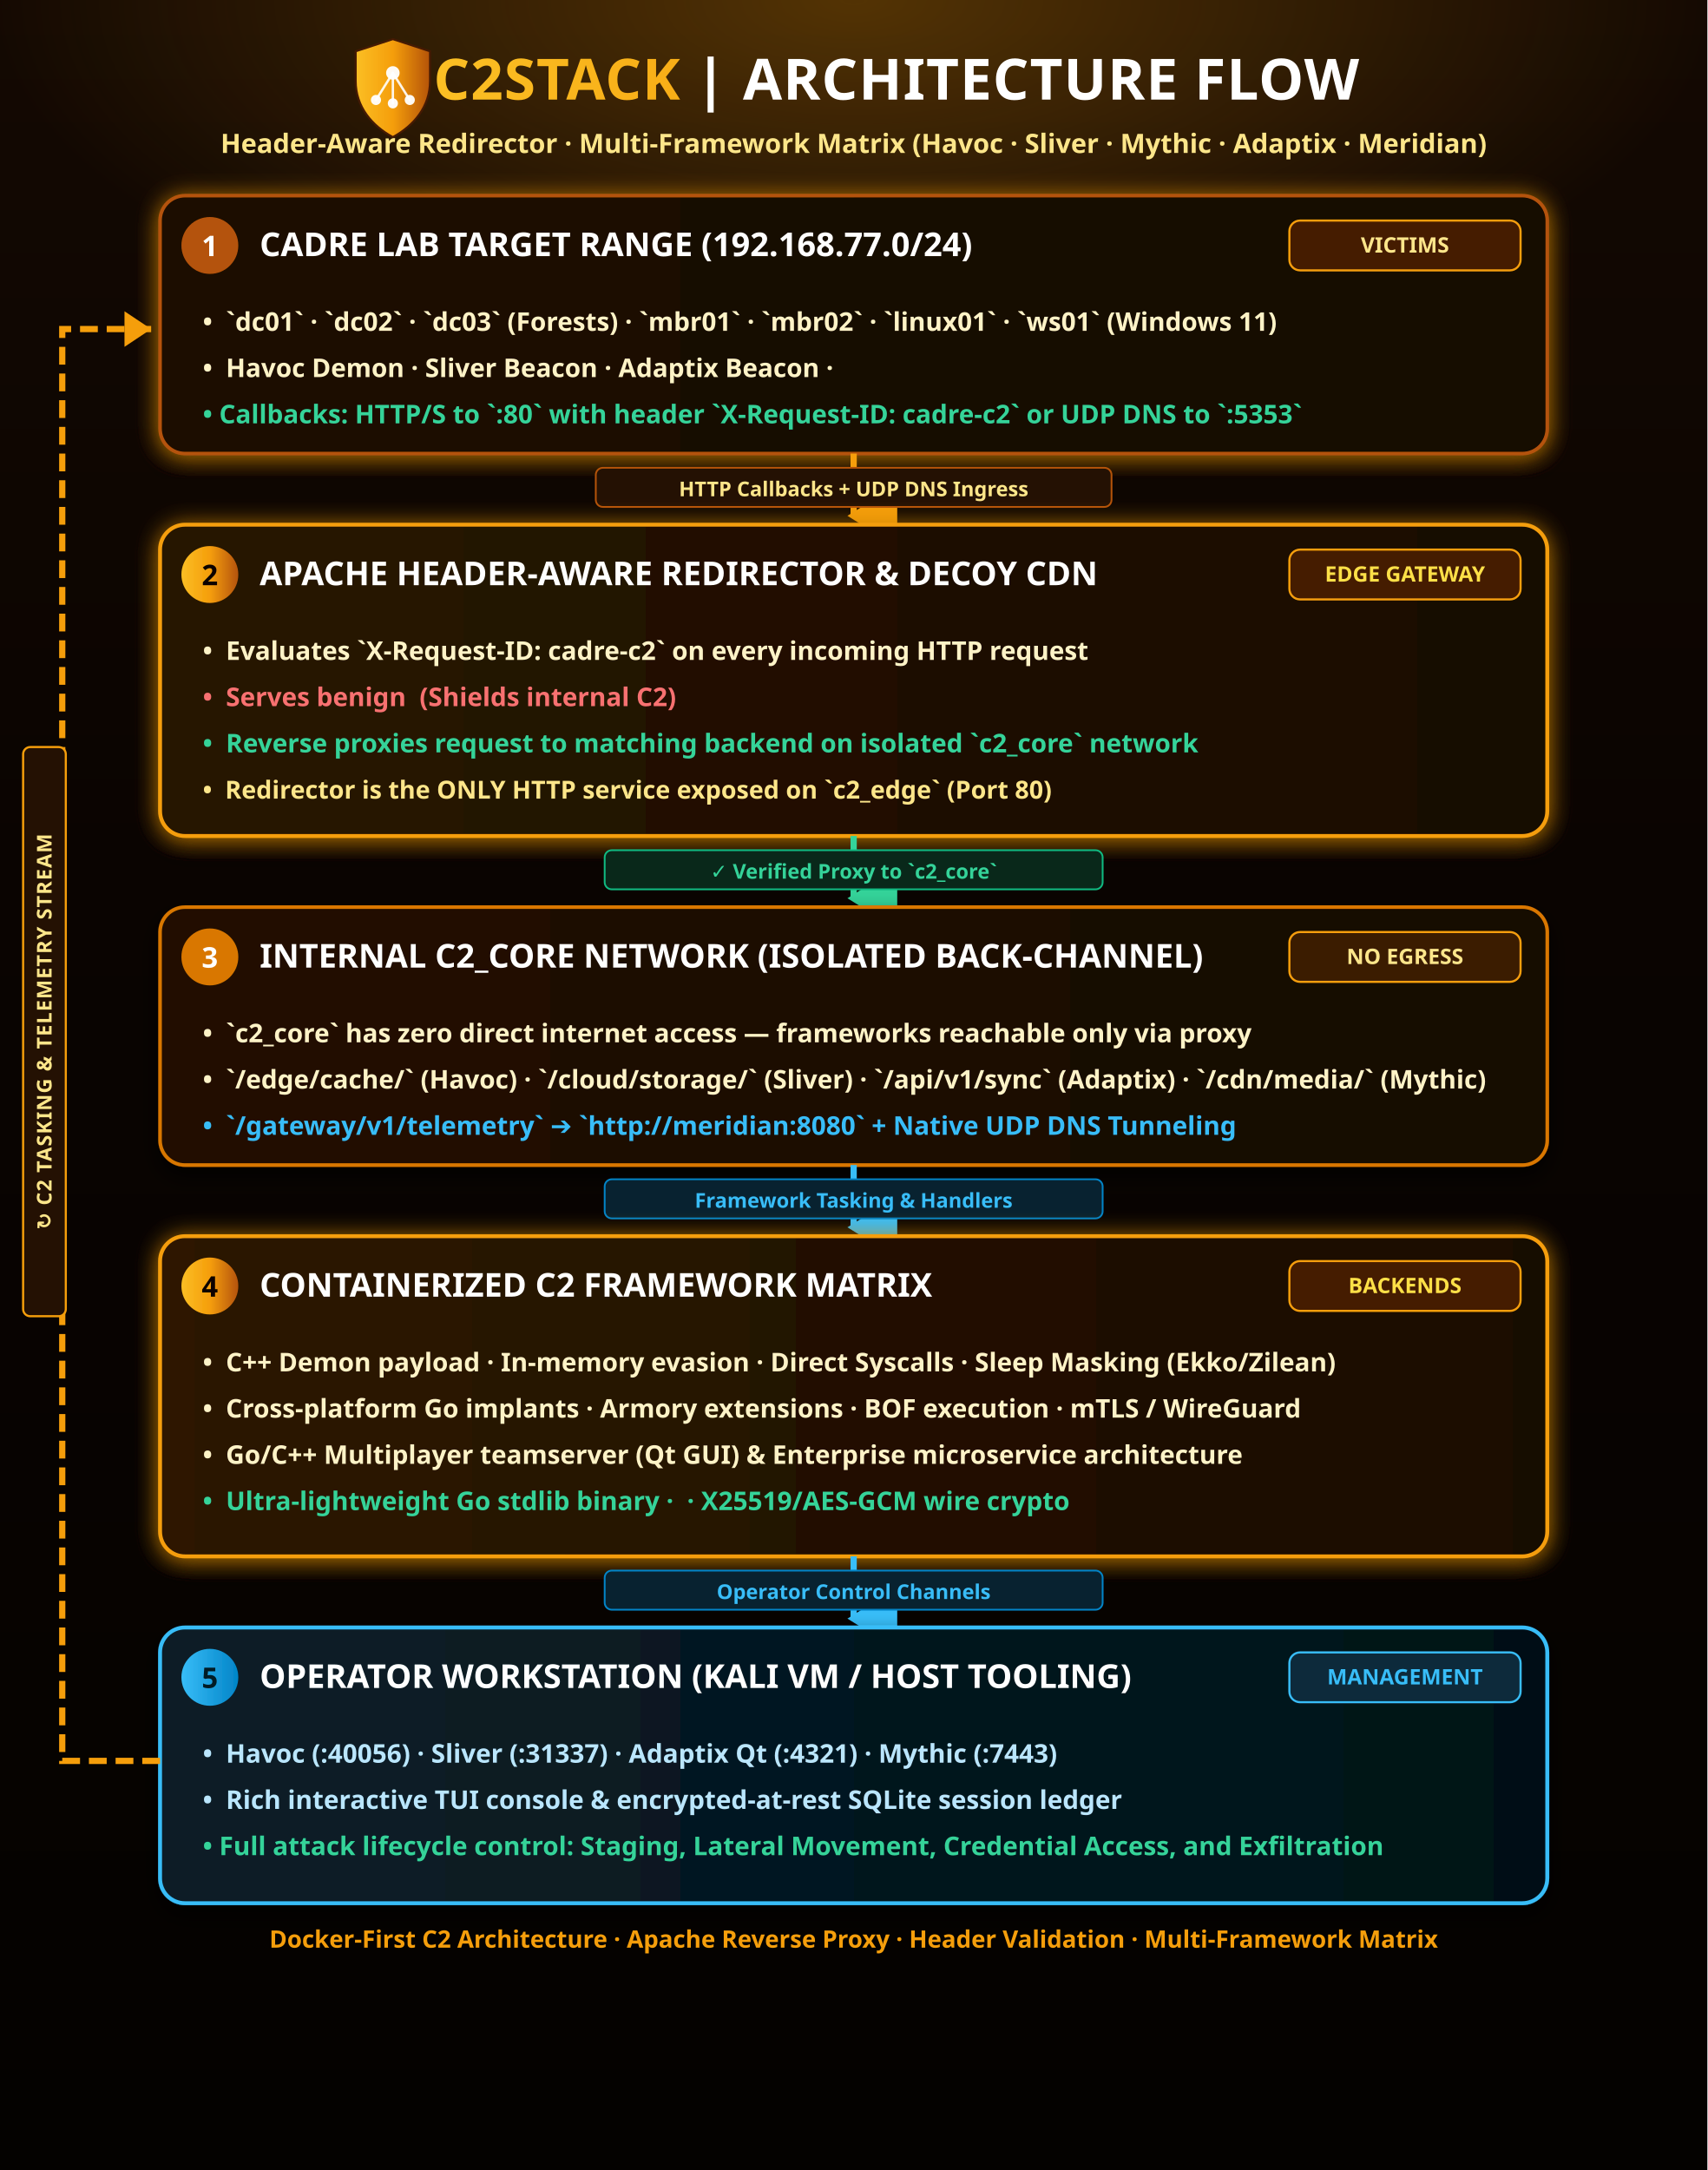
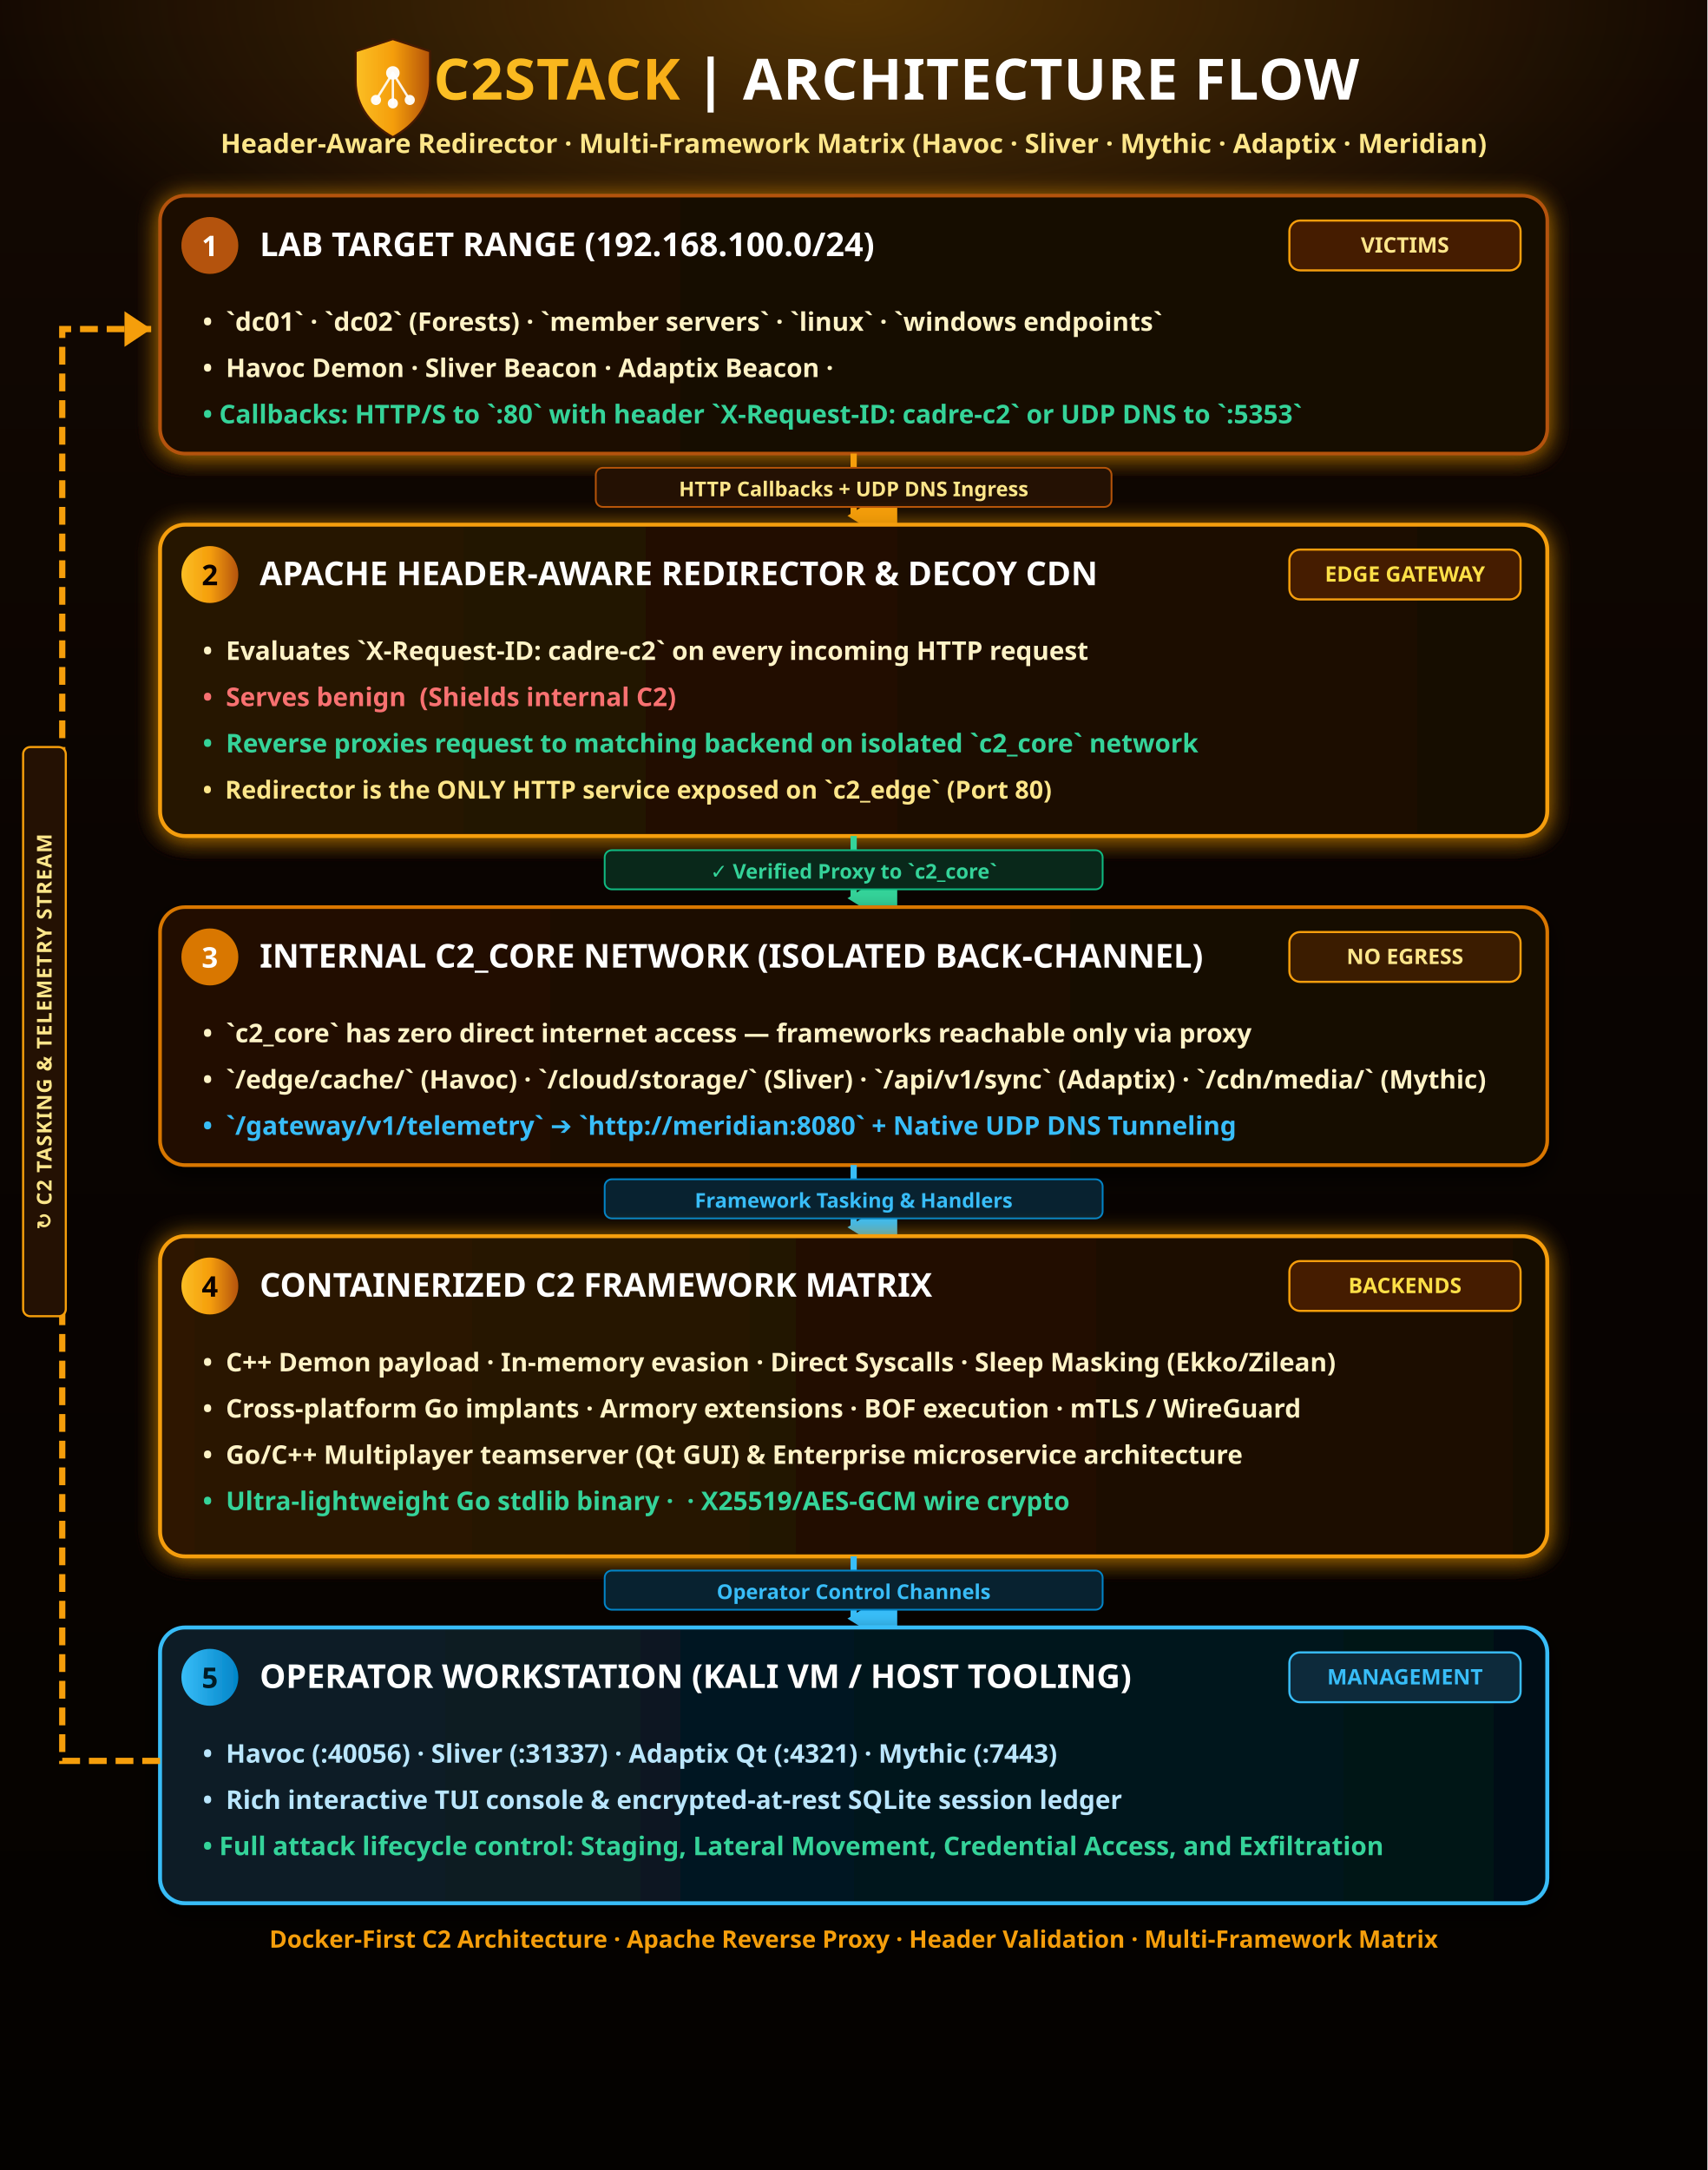
<svg xmlns="http://www.w3.org/2000/svg" width="960" height="1220" viewBox="0 0 960 1220" role="img" aria-label="C2Stack Multi-Framework C2 and Apache Header-Aware Redirector Architecture Flow">
  <defs>
    <linearGradient id="bgGrad" x1="0" y1="0" x2="0" y2="1">
      <stop offset="0%" stop-color="#140902" />
      <stop offset="40%" stop-color="#0a0401" />
      <stop offset="100%" stop-color="#040200" />
    </linearGradient>
    <radialGradient id="topGlow" cx="50%" cy="0%" r="50%">
      <stop offset="0%" stop-color="#f59e0b" stop-opacity="0.28" />
      <stop offset="100%" stop-color="#f59e0b" stop-opacity="0" />
    </radialGradient>
    <linearGradient id="cardTarget" x1="0" y1="0" x2="1" y2="0">
      <stop offset="0%" stop-color="#1e0e03" />
      <stop offset="100%" stop-color="#120701" />
    </linearGradient>
    <linearGradient id="cardRedir" x1="0" y1="0" x2="1" y2="0">
      <stop offset="0%" stop-color="#281504" />
      <stop offset="100%" stop-color="#180b02" />
    </linearGradient>
    <linearGradient id="cardCore" x1="0" y1="0" x2="1" y2="0">
      <stop offset="0%" stop-color="#241103" />
      <stop offset="100%" stop-color="#140801" />
    </linearGradient>
    <linearGradient id="cardMatrix" x1="0" y1="0" x2="1" y2="0">
      <stop offset="0%" stop-color="#2d1705" />
      <stop offset="100%" stop-color="#190b02" />
    </linearGradient>
    <linearGradient id="cardOp" x1="0" y1="0" x2="1" y2="0">
      <stop offset="0%" stop-color="#081e28" />
      <stop offset="100%" stop-color="#041117" />
    </linearGradient>
    <linearGradient id="amberBrand" x1="0" y1="0" x2="1" y2="0">
      <stop offset="0%" stop-color="#fbbf24" />
      <stop offset="50%" stop-color="#f59e0b" />
      <stop offset="100%" stop-color="#b45309" />
    </linearGradient>
    <linearGradient id="emeraldGrad" x1="0" y1="0" x2="1" y2="0">
      <stop offset="0%" stop-color="#34d399" />
      <stop offset="100%" stop-color="#059669" />
    </linearGradient>
    <linearGradient id="cyanGrad" x1="0" y1="0" x2="1" y2="0">
      <stop offset="0%" stop-color="#38bdf8" />
      <stop offset="100%" stop-color="#0284c7" />
    </linearGradient>
    <linearGradient id="redGrad" x1="0" y1="0" x2="1" y2="0">
      <stop offset="0%" stop-color="#f87171" />
      <stop offset="100%" stop-color="#dc2626" />
    </linearGradient>
    <filter id="shadow" x="-10%" y="-10%" width="120%" height="120%">
      <feDropShadow dx="0" dy="6" stdDeviation="6" flood-color="#000000" flood-opacity="0.8" />
    </filter>
    <filter id="glowAmber" x="-20%" y="-20%" width="140%" height="140%">
      <feDropShadow dx="0" dy="0" stdDeviation="6" flood-color="#f59e0b" flood-opacity="0.5" />
    </filter>
    <filter id="glowGreen" x="-20%" y="-20%" width="140%" height="140%">
      <feDropShadow dx="0" dy="0" stdDeviation="6" flood-color="#10b981" flood-opacity="0.5" />
    </filter>
    <marker id="arrDownAmber" markerWidth="10" markerHeight="10" refX="5" refY="7" orient="auto">
      <polygon points="0 0, 10 0, 5 8" fill="#f59e0b" />
    </marker>
    <marker id="arrDownGreen" markerWidth="10" markerHeight="10" refX="5" refY="7" orient="auto">
      <polygon points="0 0, 10 0, 5 8" fill="#34d399" />
    </marker>
    <marker id="arrDownCyan" markerWidth="10" markerHeight="10" refX="5" refY="7" orient="auto">
      <polygon points="0 0, 10 0, 5 8" fill="#38bdf8" />
    </marker>
  </defs>
  <rect width="960" height="1220" fill="url(#bgGrad)" />
  <rect width="960" height="420" fill="url(#topGlow)" />
  <g transform="translate(480, 48)">
    <g transform="translate(-280, -26) scale(0.38)">
      <path d="M55 0 L110 18 V62 C110 100 86 128 55 145 C24 128 0 100 0 62 V18 Z" fill="url(#amberBrand)" stroke="#451a03" stroke-width="3" />
      <circle cx="55" cy="50" r="10" fill="#ffffff" opacity="0.95" />
      <circle cx="30" cy="90" r="7.5" fill="#ffffff" opacity="0.95" />
      <circle cx="55" cy="95" r="7.5" fill="#ffffff" opacity="0.95" />
      <circle cx="80" cy="90" r="7.5" fill="#ffffff" opacity="0.95" />
      <line x1="55" y1="50" x2="30" y2="90" stroke="#ffffff" stroke-width="3.5" stroke-linecap="round" opacity="0.9" />
      <line x1="55" y1="50" x2="55" y2="95" stroke="#ffffff" stroke-width="3.5" stroke-linecap="round" opacity="0.9" />
      <line x1="55" y1="50" x2="80" y2="90" stroke="#ffffff" stroke-width="3.5" stroke-linecap="round" opacity="0.9" />
    </g>
    <text x="24" y="8" text-anchor="middle" font-family="'Segoe UI', -apple-system, sans-serif" font-size="32" font-weight="900" letter-spacing="0.5">
      <tspan fill="url(#amberBrand)">C2STACK</tspan>
      <tspan fill="#ffffff" font-weight="800"> | ARCHITECTURE FLOW</tspan>
    </text>
    <text x="0" y="38" text-anchor="middle" font-family="'Segoe UI', -apple-system, sans-serif" font-size="15" font-weight="600" fill="#fde68a">
      Header-Aware Redirector · Multi-Framework Matrix (Havoc · Sliver · Mythic · Adaptix · Meridian)
    </text>
  </g>
  <g transform="translate(90, 110)" filter="url(#shadow)">
    <rect x="0" y="0" width="780" height="145" rx="14" fill="url(#cardTarget)" stroke="#b45309" stroke-width="2" filter="url(#glowAmber)" />
    <circle cx="28" cy="28" r="16" fill="#b45309" />
    <text x="28" y="34" text-anchor="middle" font-family="sans-serif" font-size="16" font-weight="900" fill="#ffffff">1</text>
-     <text x="56" y="34" font-family="sans-serif" font-size="18.5" font-weight="900" fill="#ffffff">CADRE LAB TARGET RANGE (192.168.77.0/24)</text>
+     <text x="56" y="34" font-family="sans-serif" font-size="18.5" font-weight="900" fill="#ffffff">LAB TARGET RANGE (192.168.100.0/24)</text>
    <rect x="635" y="14" width="130" height="28" rx="6" fill="#451a03" stroke="#f59e0b" stroke-width="1.2" />
    <text x="700" y="32" text-anchor="middle" font-family="sans-serif" font-size="12" font-weight="800" fill="#fde68a">VICTIMS</text>
    <g transform="translate(24, 60)">
-       <text x="0" y="16" font-family="sans-serif" font-size="14.5" font-weight="600" fill="#fef3c7">• <strong>Target Nodes:</strong> `dc01` · `dc02` · `dc03` (Forests) · `mbr01` · `mbr02` · `linux01` · `ws01` (Windows 11)</text>
+       <text x="0" y="16" font-family="sans-serif" font-size="14.5" font-weight="600" fill="#fef3c7">• <strong>Target Nodes:</strong> `dc01` · `dc02` (Forests) · `member servers` · `linux` · `windows endpoints`</text>
      <text x="0" y="42" font-family="sans-serif" font-size="14.5" font-weight="600" fill="#fef3c7">• <strong>Active Implants:</strong> Havoc Demon · Sliver Beacon · Adaptix Beacon · <strong>Meridian Parallax (Go Stdlib)</strong>
      </text>
      <text x="0" y="68" font-family="sans-serif" font-size="14.5" font-weight="700" fill="#34d399">• Callbacks: HTTP/S to `:80` with header `X-Request-ID: cadre-c2` or UDP DNS to `:5353`</text>
    </g>
  </g>
  <g transform="translate(480, 255)">
    <line x1="0" y1="0" x2="0" y2="35" stroke="#f59e0b" stroke-width="3.5" marker-end="url(#arrDownAmber)" />
    <rect x="-145" y="8" width="290" height="22" rx="4" fill="#241103" stroke="#b45309" stroke-width="1" />
    <text x="0" y="24" text-anchor="middle" font-family="sans-serif" font-size="11.5" font-weight="800" fill="#fde68a">HTTP Callbacks + UDP DNS Ingress</text>
  </g>
  <g transform="translate(90, 295)" filter="url(#shadow)">
    <rect x="0" y="0" width="780" height="175" rx="14" fill="url(#cardRedir)" stroke="#f59e0b" stroke-width="2.2" filter="url(#glowAmber)" />
    <circle cx="28" cy="28" r="16" fill="url(#amberBrand)" />
    <text x="28" y="34" text-anchor="middle" font-family="sans-serif" font-size="16" font-weight="900" fill="#0d0601">2</text>
    <text x="56" y="34" font-family="sans-serif" font-size="18.5" font-weight="900" fill="#ffffff">APACHE HEADER-AWARE REDIRECTOR &amp; DECOY CDN</text>
    <rect x="635" y="14" width="130" height="28" rx="6" fill="#451a03" stroke="#f59e0b" stroke-width="1.2" />
    <text x="700" y="32" text-anchor="middle" font-family="sans-serif" font-size="12" font-weight="900" fill="#fde047">EDGE GATEWAY</text>
    <g transform="translate(24, 60)">
      <text x="0" y="16" font-family="sans-serif" font-size="14.5" font-weight="600" fill="#fef3c7">• <strong>Header Inspection:</strong> Evaluates `X-Request-ID: cadre-c2` on every incoming HTTP request</text>
      <text x="0" y="42" font-family="sans-serif" font-size="14.5" font-weight="700" fill="#f87171">• <strong>[OPSEC] No/Invalid Header:</strong> Serves benign <strong>CloudEdge CDN Decoy Page</strong> (Shields internal C2)</text>
      <text x="0" y="68" font-family="sans-serif" font-size="14.5" font-weight="700" fill="#34d399">• <strong>[PROXY] Valid Header:</strong> Reverse proxies request to matching backend on isolated `c2_core` network</text>
      <text x="0" y="94" font-family="sans-serif" font-size="14" font-weight="600" fill="#fde68a">• <strong>Network Exposure:</strong> Redirector is the ONLY HTTP service exposed on `c2_edge` (Port 80)</text>
    </g>
  </g>
  <g transform="translate(480, 470)">
    <line x1="0" y1="0" x2="0" y2="35" stroke="#34d399" stroke-width="3.5" marker-end="url(#arrDownGreen)" />
    <rect x="-140" y="8" width="280" height="22" rx="4" fill="#09281a" stroke="#10b981" stroke-width="1" />
    <text x="0" y="24" text-anchor="middle" font-family="sans-serif" font-size="11.5" font-weight="800" fill="#34d399">✓ Verified Proxy to `c2_core`</text>
  </g>
  <g transform="translate(90, 510)" filter="url(#shadow)">
    <rect x="0" y="0" width="780" height="145" rx="14" fill="url(#cardCore)" stroke="#d97706" stroke-width="2" />
    <circle cx="28" cy="28" r="16" fill="#d97706" />
    <text x="28" y="34" text-anchor="middle" font-family="sans-serif" font-size="16" font-weight="900" fill="#ffffff">3</text>
    <text x="56" y="34" font-family="sans-serif" font-size="18.5" font-weight="900" fill="#ffffff">INTERNAL C2_CORE NETWORK (ISOLATED BACK-CHANNEL)</text>
    <rect x="635" y="14" width="130" height="28" rx="6" fill="#3b1d06" stroke="#f59e0b" stroke-width="1.2" />
    <text x="700" y="32" text-anchor="middle" font-family="sans-serif" font-size="12" font-weight="800" fill="#fde68a">NO EGRESS</text>
    <g transform="translate(24, 60)">
      <text x="0" y="16" font-family="sans-serif" font-size="14.5" font-weight="600" fill="#fef3c7">• <strong>Strict Isolation:</strong> `c2_core` has zero direct internet access — frameworks reachable only via proxy</text>
      <text x="0" y="42" font-family="sans-serif" font-size="14.5" font-weight="600" fill="#fef3c7">• <strong>URI Routing:</strong> `/edge/cache/` (Havoc) · `/cloud/storage/` (Sliver) · `/api/v1/sync` (Adaptix) · `/cdn/media/` (Mythic)</text>
      <text x="0" y="68" font-family="sans-serif" font-size="14.5" font-weight="700" fill="#38bdf8">• <strong>Meridian Route:</strong> `/gateway/v1/telemetry` ➔ `http://meridian:8080` + Native UDP DNS Tunneling</text>
    </g>
  </g>
  <g transform="translate(480, 655)">
    <line x1="0" y1="0" x2="0" y2="35" stroke="#38bdf8" stroke-width="3.5" marker-end="url(#arrDownCyan)" />
    <rect x="-140" y="8" width="280" height="22" rx="4" fill="#082230" stroke="#0284c7" stroke-width="1" />
    <text x="0" y="24" text-anchor="middle" font-family="sans-serif" font-size="11.5" font-weight="800" fill="#38bdf8">Framework Tasking &amp; Handlers</text>
  </g>
  <g transform="translate(90, 695)" filter="url(#shadow)">
    <rect x="0" y="0" width="780" height="180" rx="14" fill="url(#cardMatrix)" stroke="#f59e0b" stroke-width="2.2" filter="url(#glowAmber)" />
    <circle cx="28" cy="28" r="16" fill="url(#amberBrand)" />
    <text x="28" y="34" text-anchor="middle" font-family="sans-serif" font-size="16" font-weight="900" fill="#0d0601">4</text>
    <text x="56" y="34" font-family="sans-serif" font-size="18.5" font-weight="900" fill="#ffffff">CONTAINERIZED C2 FRAMEWORK MATRIX</text>
    <rect x="635" y="14" width="130" height="28" rx="6" fill="#451a03" stroke="#f59e0b" stroke-width="1.2" />
    <text x="700" y="32" text-anchor="middle" font-family="sans-serif" font-size="12" font-weight="900" fill="#fde047">BACKENDS</text>
    <g transform="translate(24, 60)">
      <text x="0" y="16" font-family="sans-serif" font-size="14.5" font-weight="600" fill="#fef3c7">• <strong>Havoc C2:</strong> C++ Demon payload · In-memory evasion · Direct Syscalls · Sleep Masking (Ekko/Zilean)</text>
      <text x="0" y="42" font-family="sans-serif" font-size="14.5" font-weight="600" fill="#fef3c7">• <strong>Sliver C2:</strong> Cross-platform Go implants · Armory extensions · BOF execution · mTLS / WireGuard</text>
      <text x="0" y="68" font-family="sans-serif" font-size="14.5" font-weight="600" fill="#fef3c7">• <strong>Adaptix &amp; Mythic:</strong> Go/C++ Multiplayer teamserver (Qt GUI) &amp; Enterprise microservice architecture</text>
      <text x="0" y="94" font-family="sans-serif" font-size="14.5" font-weight="700" fill="#34d399">• <strong>Meridian C2:</strong> Ultra-lightweight Go stdlib binary · <strong>Chunked DNS TXT C2</strong> · X25519/AES-GCM wire crypto</text>
    </g>
  </g>
  <g transform="translate(480, 875)">
    <line x1="0" y1="0" x2="0" y2="35" stroke="#38bdf8" stroke-width="3.5" marker-end="url(#arrDownCyan)" />
    <rect x="-140" y="8" width="280" height="22" rx="4" fill="#082230" stroke="#0284c7" stroke-width="1" />
    <text x="0" y="24" text-anchor="middle" font-family="sans-serif" font-size="11.5" font-weight="800" fill="#38bdf8">Operator Control Channels</text>
  </g>
  <g transform="translate(90, 915)" filter="url(#shadow)">
    <rect x="0" y="0" width="780" height="155" rx="14" fill="url(#cardOp)" stroke="#38bdf8" stroke-width="2.2" />
    <circle cx="28" cy="28" r="16" fill="url(#cyanGrad)" />
    <text x="28" y="34" text-anchor="middle" font-family="sans-serif" font-size="16" font-weight="900" fill="#041c26">5</text>
    <text x="56" y="34" font-family="sans-serif" font-size="18.5" font-weight="900" fill="#ffffff">OPERATOR WORKSTATION (KALI VM / HOST TOOLING)</text>
    <rect x="635" y="14" width="130" height="28" rx="6" fill="#0a2a3a" stroke="#38bdf8" stroke-width="1.2" />
    <text x="700" y="32" text-anchor="middle" font-family="sans-serif" font-size="12" font-weight="800" fill="#38bdf8">MANAGEMENT</text>
    <g transform="translate(24, 60)">
      <text x="0" y="16" font-family="sans-serif" font-size="14.5" font-weight="600" fill="#bae6fd">• <strong>Published Control Ports:</strong> Havoc (:40056) · Sliver (:31337) · Adaptix Qt (:4321) · Mythic (:7443)</text>
      <text x="0" y="42" font-family="sans-serif" font-size="14.5" font-weight="600" fill="#bae6fd">• <strong>Meridian Control:</strong> Rich interactive TUI console &amp; encrypted-at-rest SQLite session ledger</text>
      <text x="0" y="68" font-family="sans-serif" font-size="14.5" font-weight="700" fill="#34d399">• Full attack lifecycle control: Staging, Lateral Movement, Credential Access, and Exfiltration</text>
    </g>
  </g>
  <path d="M 90 990 L 35 990 L 35 185 L 85 185" fill="none" stroke="#f59e0b" stroke-width="3.5" stroke-dasharray="10 5" />
  <polygon points="85,185 70,175 70,195" fill="#f59e0b" />
  <g transform="translate(25, 580) rotate(-90)">
    <rect x="-160" y="-12" width="320" height="24" rx="4" fill="#241103" stroke="#f59e0b" stroke-width="1.2" />
    <text x="0" y="4" text-anchor="middle" font-family="sans-serif" font-size="11.5" font-weight="800" fill="#fde68a" letter-spacing="0.5">
      ↻ C2 TASKING &amp; TELEMETRY STREAM
    </text>
  </g>
  <g transform="translate(480, 1095)">
    <text text-anchor="middle" font-family="'Segoe UI', sans-serif" font-size="13.5" font-weight="600" fill="#f59e0b">
      Docker-First C2 Architecture · Apache Reverse Proxy · Header Validation · Multi-Framework Matrix
    </text>
  </g>
</svg>
